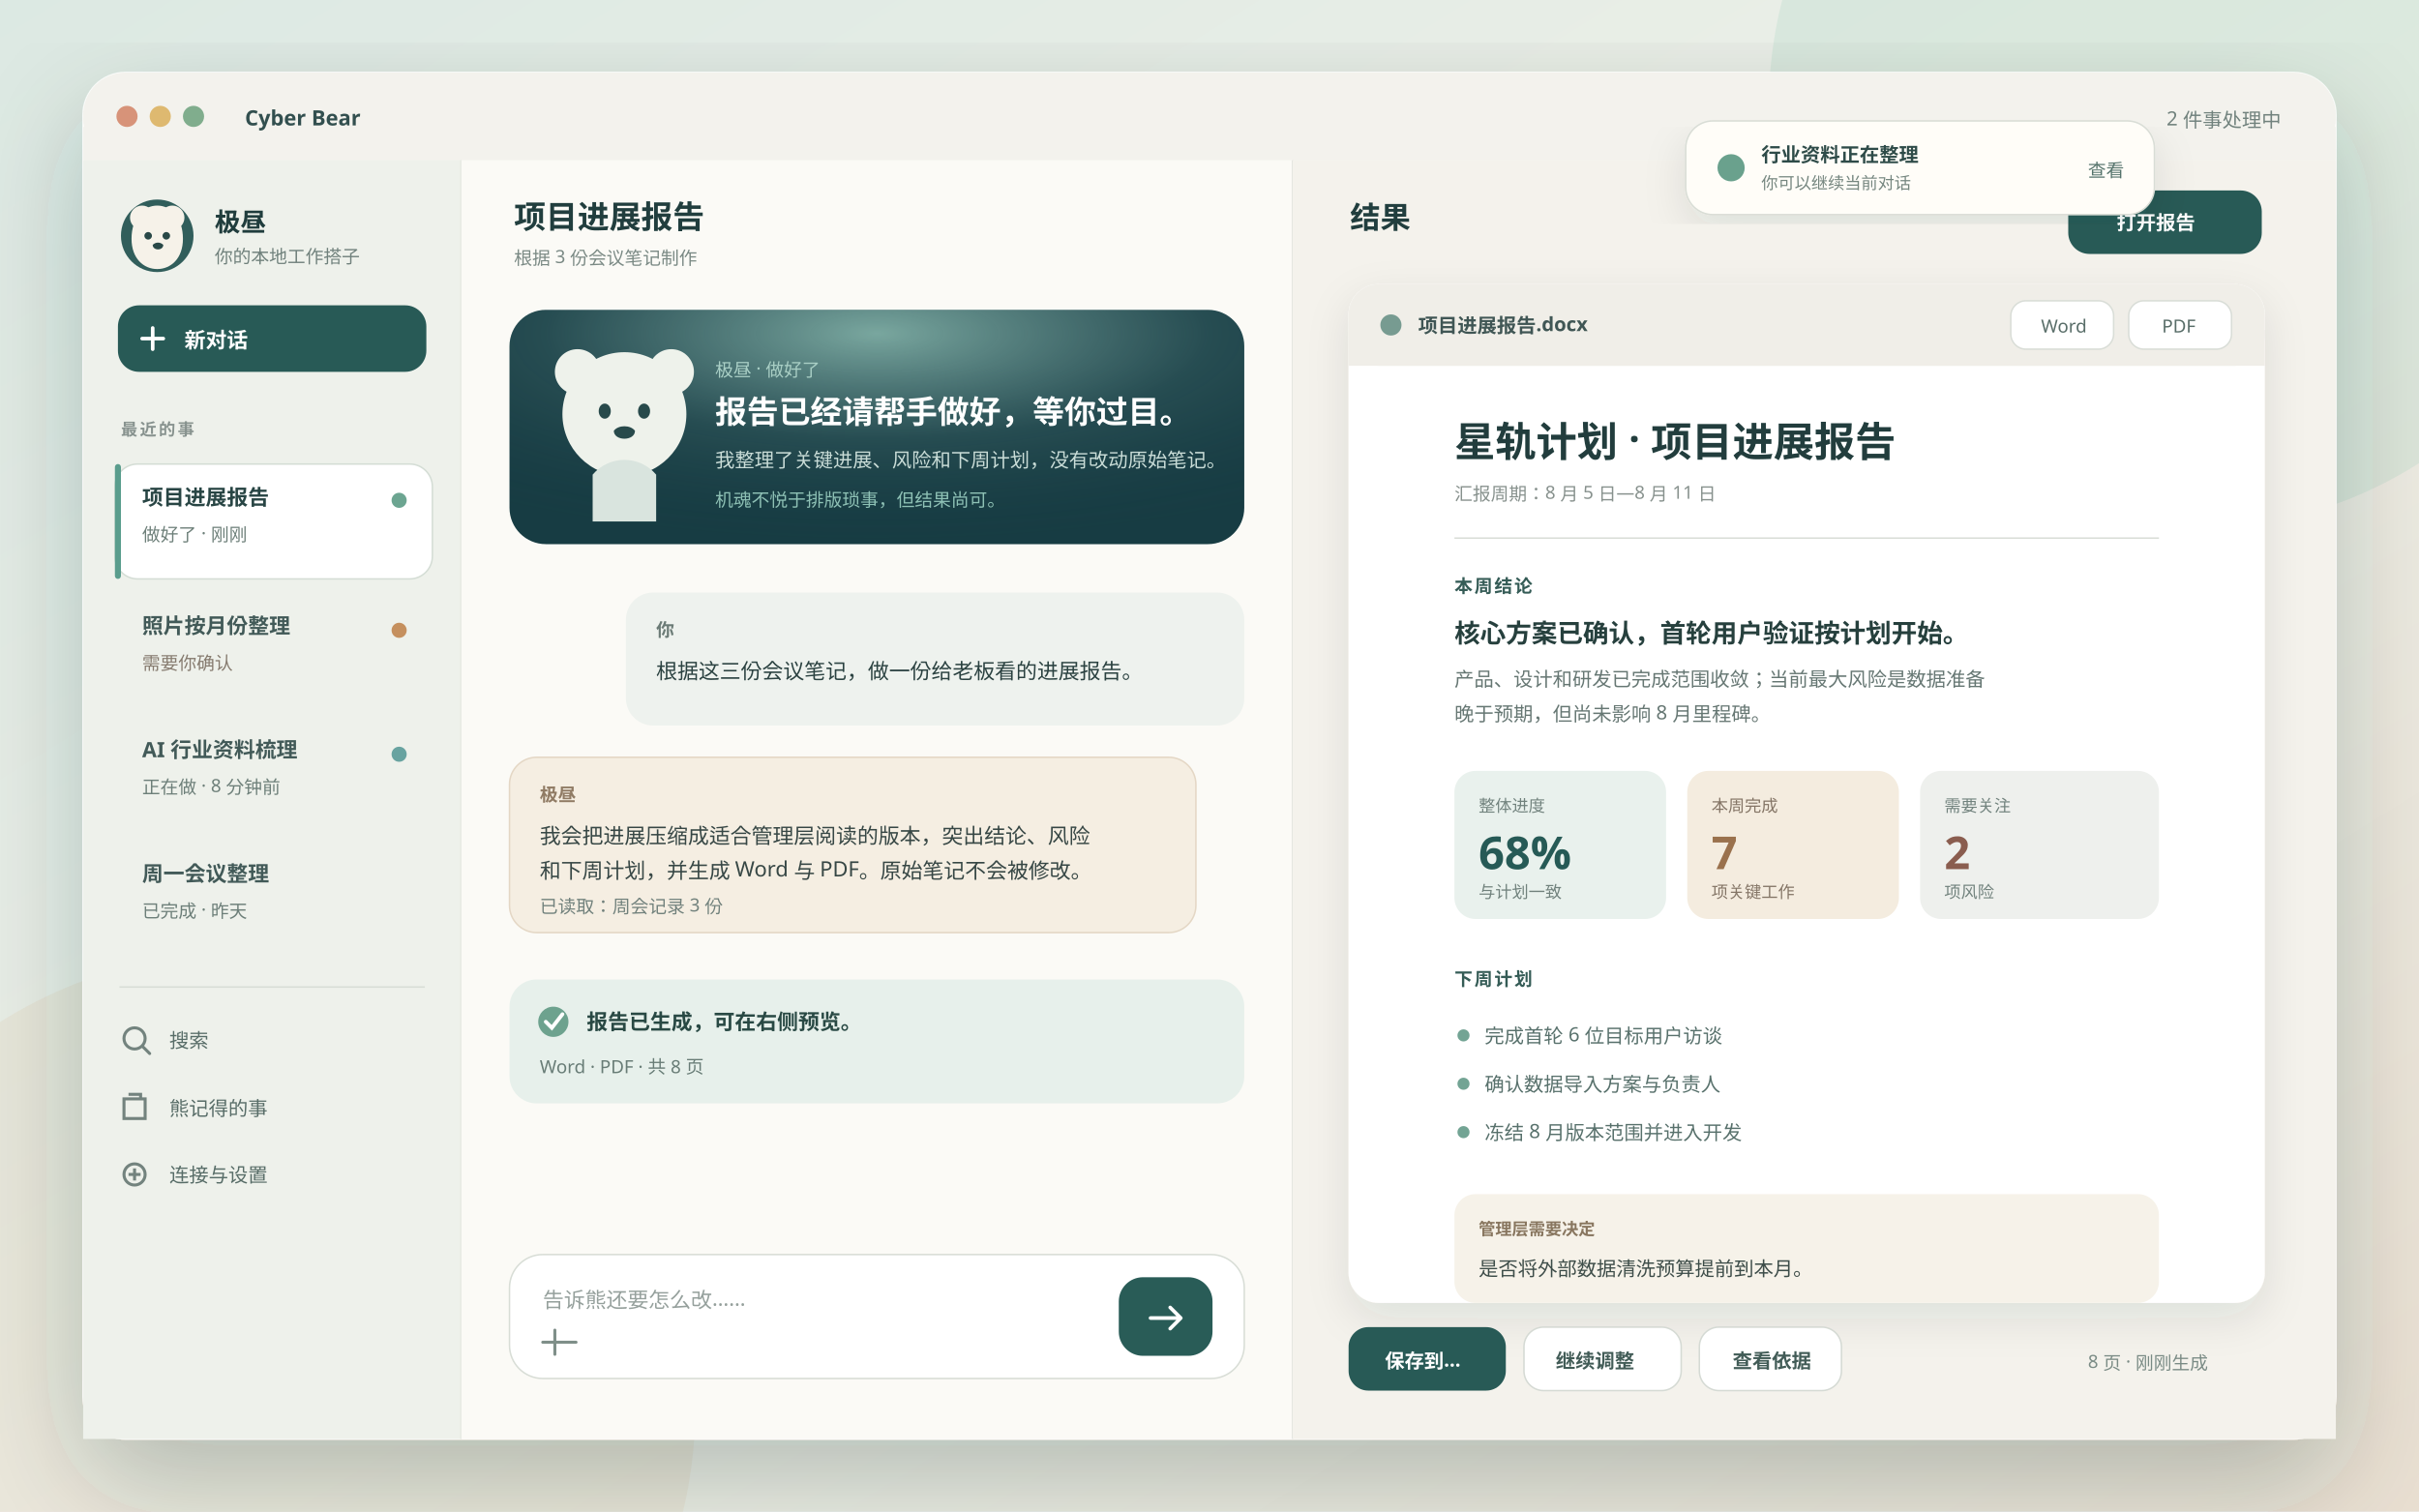
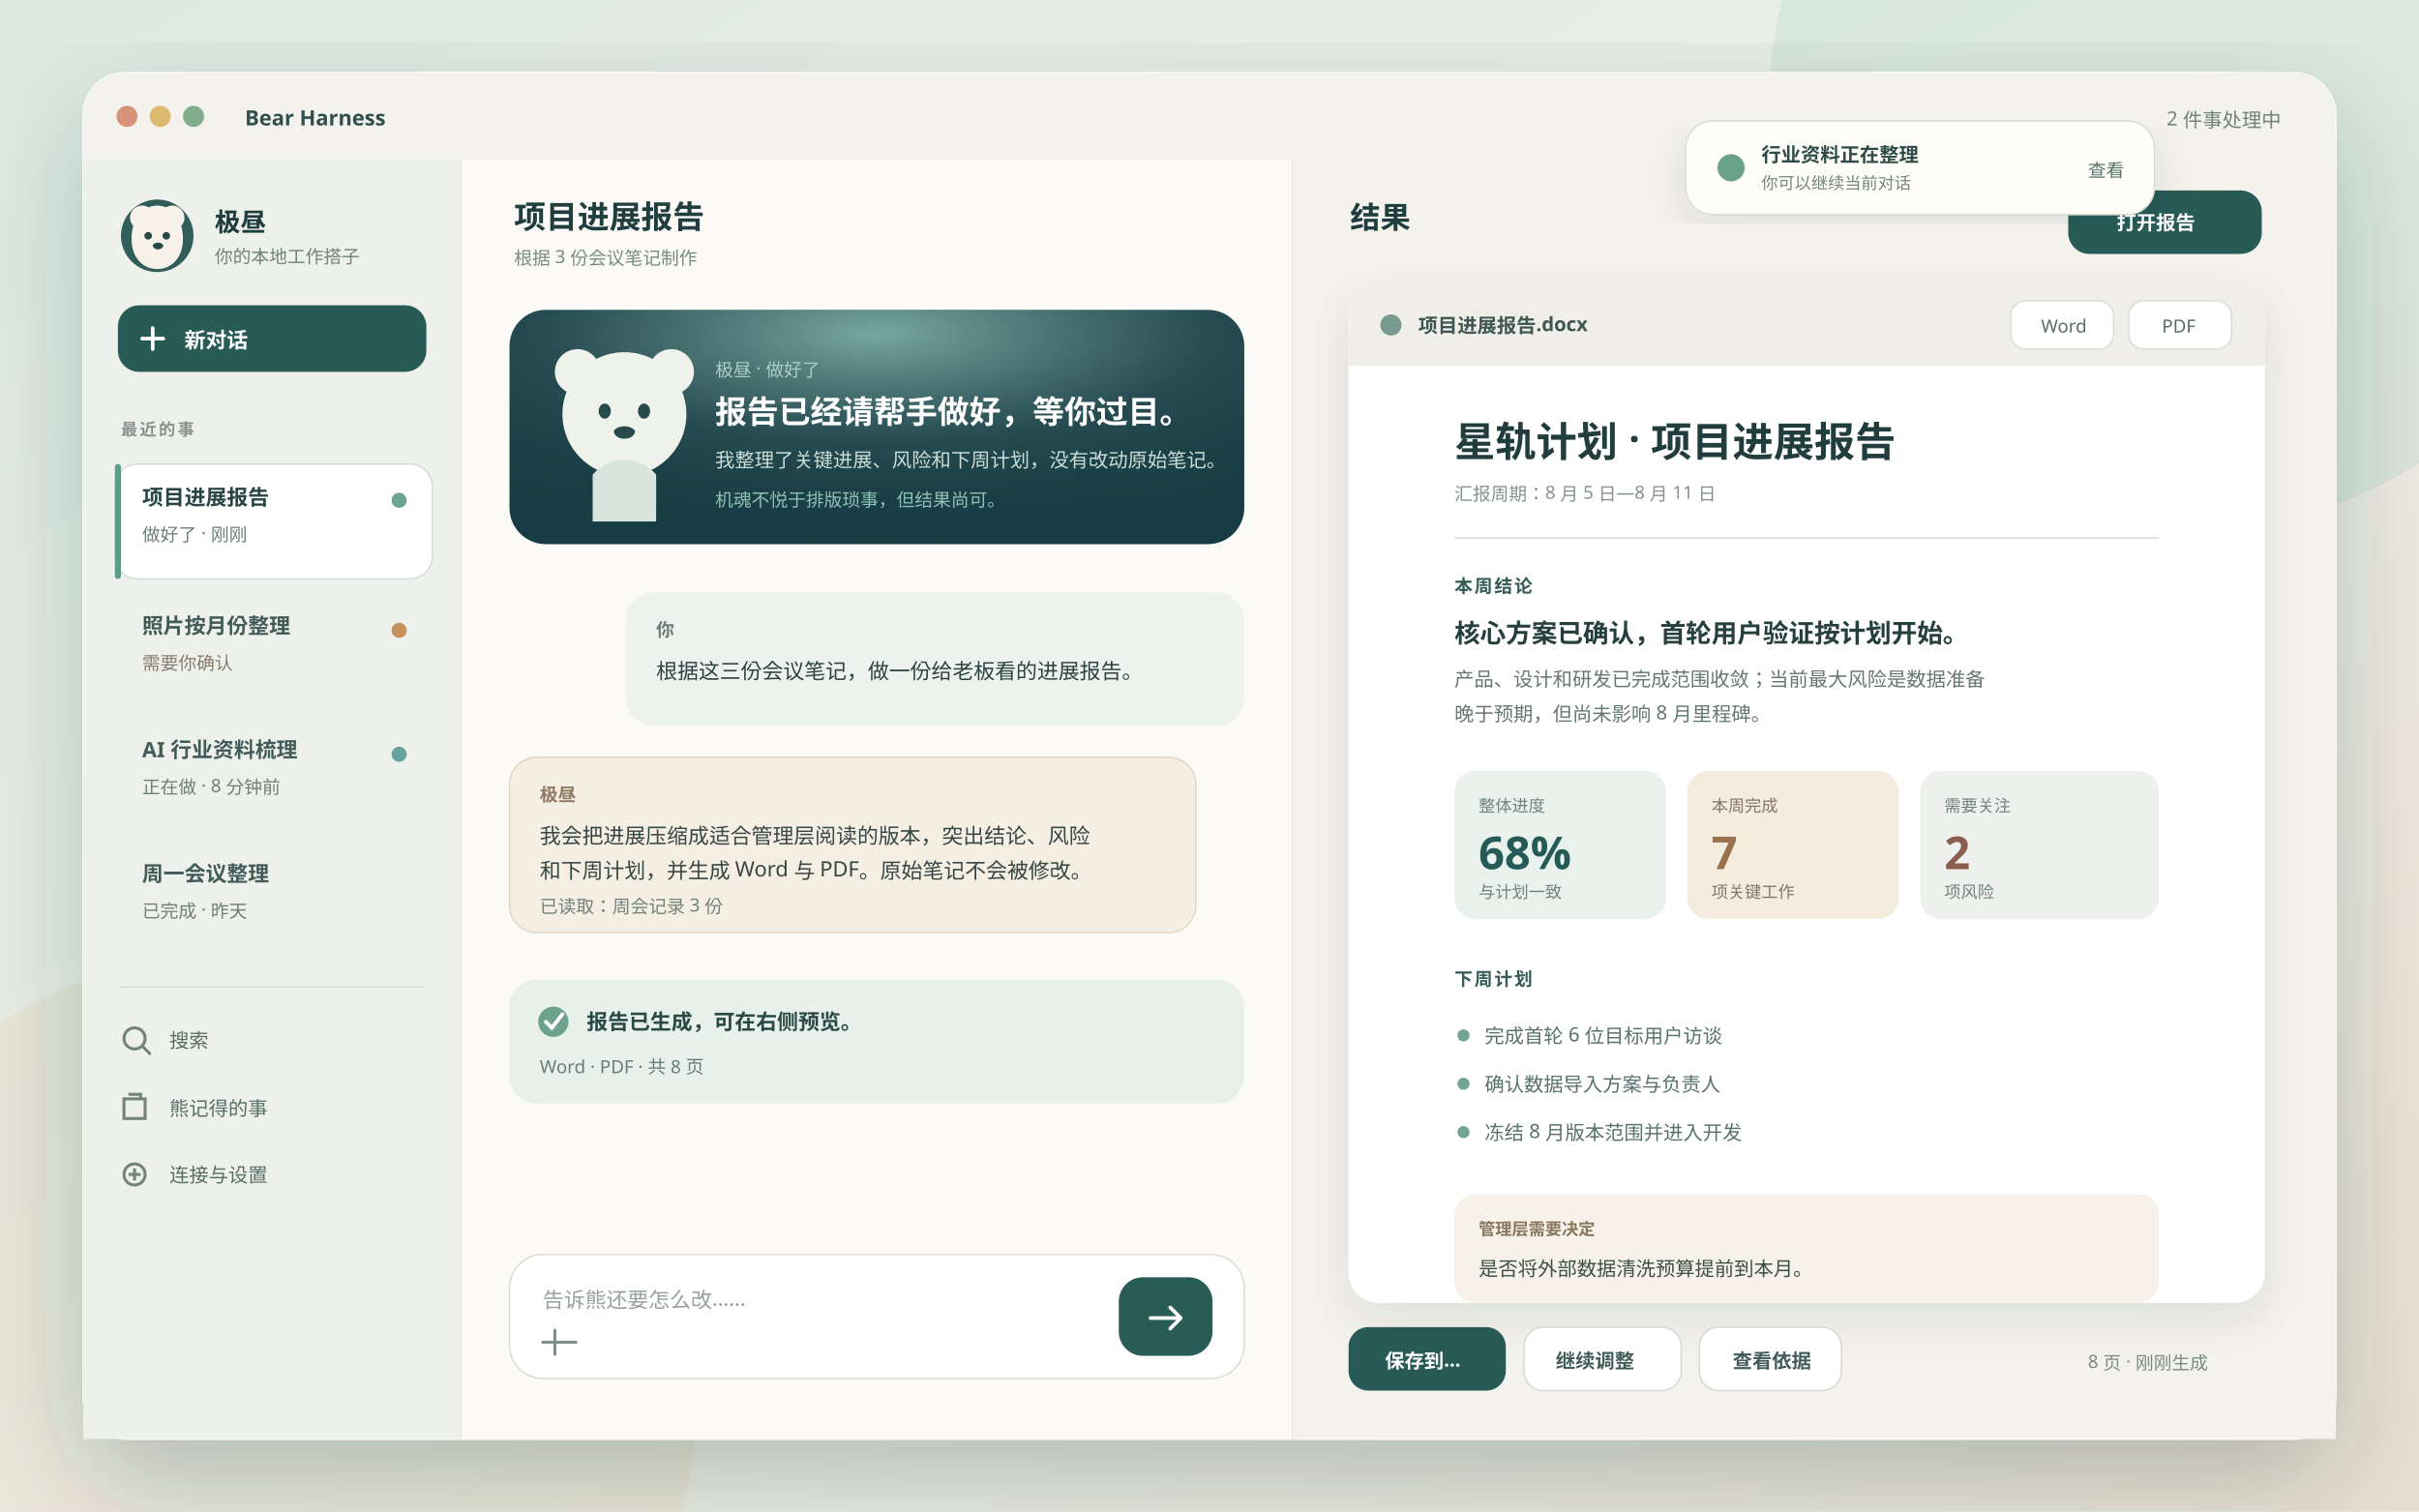
<svg xmlns="http://www.w3.org/2000/svg" width="1600" height="1000" viewBox="0 0 1600 1000" role="img" aria-labelledby="title desc">
  <defs>
    <linearGradient id="appBg" x1="0" y1="0" x2="1" y2="1">
      <stop stop-color="#dce9e3" />
      <stop offset=".52" stop-color="#eef0e8" />
      <stop offset="1" stop-color="#e9dfd1" />
    </linearGradient>
    <radialGradient id="aurora" cx="50%" cy="10%" r="90%">
      <stop stop-color="#aee0d0" stop-opacity=".65" />
      <stop offset=".5" stop-color="#9ac8c0" stop-opacity=".12" />
      <stop offset="1" stop-color="#173a42" stop-opacity="0" />
    </radialGradient>
    <filter id="windowShadow">
      <feDropShadow dx="0" dy="28" stdDeviation="36" flood-color="#1b3034" flood-opacity=".24" />
    </filter>
    <filter id="cardShadow">
      <feDropShadow dx="0" dy="10" stdDeviation="14" flood-color="#203b3e" flood-opacity=".10" />
    </filter>
  </defs>
  <rect width="1600" height="1000" fill="url(#appBg)" />
  <circle cx="1450" cy="70" r="280" fill="#8fc8b5" fill-opacity=".18" />
  <circle cx="160" cy="930" r="300" fill="#d7b892" fill-opacity=".16" />
  <g filter="url(#windowShadow)">
    <rect x="55" y="48" width="1490" height="904" rx="28" fill="#f8f7f2" stroke="#fff" stroke-opacity=".9" />
    <rect x="55" y="48" width="1490" height="58" rx="28" fill="#f3f2ed" />
    <path d="M55 84v22h1490V84" fill="#f3f2ed" />
    <circle cx="84" cy="77" r="7" fill="#d79379" />
    <circle cx="106" cy="77" r="7" fill="#deb970" />
    <circle cx="128" cy="77" r="7" fill="#80ad8d" />
-     <text x="162" y="83" fill="#33504f" font-family="system-ui,sans-serif" font-size="14" font-weight="700">Cyber Bear</text>
+     <text x="162" y="83" fill="#33504f" font-family="system-ui,sans-serif" font-size="14" font-weight="700">Bear Harness</text>
    <text x="1433" y="83" fill="#71827d" font-family="system-ui,sans-serif" font-size="13">2 件事处理中</text>
  </g>
  <g>
    <rect x="55" y="106" width="250" height="846" fill="#eef1eb" />
    <path d="M305 106v846" stroke="#d9ded6" />
    <g transform="translate(80 132)">
      <circle cx="24" cy="24" r="24" fill="#315e5b" />
      <circle cx="14" cy="12" r="8" fill="#f6f2e9" />
      <circle cx="34" cy="12" r="8" fill="#f6f2e9" />
      <path d="M7 26c0-14 8-22 17-22s17 8 17 22c0 13-8 20-17 20S7 39 7 26z" fill="#f6f2e9" />
      <circle cx="18" cy="24" r="2.5" fill="#294847" />
      <circle cx="30" cy="24" r="2.5" fill="#294847" />
      <path d="M21 30c2-2 5-2 7 0 0 4-7 4-7 0z" fill="#294847" />
      <text x="62" y="21" fill="#203d3d" font-family="system-ui,sans-serif" font-size="17" font-weight="760">极昼</text>
      <text x="62" y="42" fill="#70817c" font-family="system-ui,sans-serif" font-size="12">你的本地工作搭子</text>
    </g>
    <rect x="78" y="202" width="204" height="44" rx="14" fill="#285a56" />
    <path d="M101 217v14M94 224h14" stroke="#fff" stroke-width="2.4" stroke-linecap="round" />
    <text x="122" y="230" fill="#fff" font-family="system-ui,sans-serif" font-size="14" font-weight="700">新对话</text>
    <text x="80" y="288" fill="#87928e" font-family="system-ui,sans-serif" font-size="11" font-weight="700" letter-spacing="1.5">最近的事</text>
    <g transform="translate(76 307)">
      <rect width="210" height="76" rx="15" fill="#fff" stroke="#d4ddd5" />
      <rect width="4" height="76" rx="2" fill="#5a9d8d" />
      <text x="18" y="27" fill="#284544" font-family="system-ui,sans-serif" font-size="14" font-weight="700">项目进展报告</text>
      <text x="18" y="51" fill="#6d7f79" font-family="system-ui,sans-serif" font-size="12">做好了 · 刚刚</text>
      <circle cx="188" cy="24" r="5" fill="#6ca591" />
    </g>
    <g transform="translate(76 393)">
      <rect width="210" height="72" rx="15" fill="transparent" />
      <text x="18" y="26" fill="#425a58" font-family="system-ui,sans-serif" font-size="14" font-weight="650">照片按月份整理</text>
      <text x="18" y="50" fill="#867b6f" font-family="system-ui,sans-serif" font-size="12">需要你确认</text>
      <circle cx="188" cy="24" r="5" fill="#c5905e" />
    </g>
    <g transform="translate(76 475)">
      <rect width="210" height="72" rx="15" fill="transparent" />
      <text x="18" y="26" fill="#425a58" font-family="system-ui,sans-serif" font-size="14" font-weight="650">AI 行业资料梳理</text>
      <text x="18" y="50" fill="#6d7f79" font-family="system-ui,sans-serif" font-size="12">正在做 · 8 分钟前</text>
      <circle cx="188" cy="24" r="5" fill="#68a3a0" />
    </g>
    <g transform="translate(76 557)">
      <text x="18" y="26" fill="#425a58" font-family="system-ui,sans-serif" font-size="14" font-weight="650">周一会议整理</text>
      <text x="18" y="50" fill="#6d7f79" font-family="system-ui,sans-serif" font-size="12">已完成 · 昨天</text>
    </g>
    <path d="M79 653h202" stroke="#d7ddd6" />
    <g transform="translate(80 678)">
      <path d="M9 2a7 7 0 1 0 0 14 7 7 0 0 0 0-14zm5 12 5 5" fill="none" stroke="#73837e" stroke-width="2" stroke-linecap="round" />
      <text x="32" y="15" fill="#586d68" font-family="system-ui,sans-serif" font-size="13">搜索</text>
      <path d="M2 49h14v13H2zM5 46h8v3" fill="none" stroke="#73837e" stroke-width="2" />
      <text x="32" y="60" fill="#586d68" font-family="system-ui,sans-serif" font-size="13">熊记得的事</text>
      <circle cx="9" cy="99" r="7" fill="none" stroke="#73837e" stroke-width="2" />
      <path d="M9 95v8M5 99h8" stroke="#73837e" stroke-width="2" />
      <text x="32" y="104" fill="#586d68" font-family="system-ui,sans-serif" font-size="13">连接与设置</text>
    </g>
  </g>
  <g>
    <rect x="305" y="106" width="550" height="846" fill="#fbfaf6" />
    <path d="M855 106v846" stroke="#e0e1dc" />
    <text x="340" y="151" fill="#213e3e" font-family="system-ui,sans-serif" font-size="21" font-weight="760">项目进展报告</text>
    <text x="340" y="175" fill="#7a8984" font-family="system-ui,sans-serif" font-size="12">根据 3 份会议笔记制作</text>
    <g transform="translate(337 205)">
      <rect width="486" height="155" rx="24" fill="#173c43" />
      <rect width="486" height="155" rx="24" fill="url(#aurora)" />
      <g transform="translate(26 25)">
        <circle cx="50" cy="44" r="41" fill="#eef2eb" />
        <circle cx="19" cy="16" r="15" fill="#eef2eb" />
        <circle cx="81" cy="16" r="15" fill="#eef2eb" />
        <ellipse cx="37" cy="42" rx="4" ry="5" fill="#284a4b" />
        <ellipse cx="63" cy="42" rx="4" ry="5" fill="#284a4b" />
        <path d="M43 55c3-4 11-4 14 0 0 7-14 7-14 0z" fill="#284a4b" />
        <path d="M29 84c11-13 31-13 42 0v31H29z" fill="#d9e4de" />
      </g>
      <text x="136" y="44" fill="#a9cfc5" font-family="system-ui,sans-serif" font-size="12">极昼 · 做好了</text>
      <text x="136" y="75" fill="#fff" font-family="system-ui,sans-serif" font-size="21" font-weight="700">报告已经请帮手做好，等你过目。</text>
      <text x="136" y="104" fill="#c9dcd7" font-family="system-ui,sans-serif" font-size="13">我整理了关键进展、风险和下周计划，没有改动原始笔记。</text>
      <text x="136" y="130" fill="#8ec1b5" font-family="system-ui,sans-serif" font-size="12">机魂不悦于排版琐事，但结果尚可。</text>
    </g>
    <g transform="translate(414 392)">
      <rect width="409" height="88" rx="18" fill="#eef2ee" />
      <text x="20" y="29" fill="#6b7b76" font-family="system-ui,sans-serif" font-size="12" font-weight="700">你</text>
      <text x="20" y="57" fill="#2b4241" font-family="system-ui,sans-serif" font-size="14">根据这三份会议笔记，做一份给老板看的进展报告。</text>
    </g>
    <g transform="translate(337 501)">
      <rect width="454" height="116" rx="18" fill="#f5eee2" stroke="#e4d7c5" />
      <text x="20" y="29" fill="#907b64" font-family="system-ui,sans-serif" font-size="12" font-weight="700">极昼</text>
      <text x="20" y="57" fill="#374745" font-family="system-ui,sans-serif" font-size="14">我会把进展压缩成适合管理层阅读的版本，突出结论、风险</text>
      <text x="20" y="80" fill="#374745" font-family="system-ui,sans-serif" font-size="14">和下周计划，并生成 Word 与 PDF。原始笔记不会被修改。</text>
      <text x="20" y="103" fill="#71817c" font-family="system-ui,sans-serif" font-size="12">已读取：周会记录 3 份</text>
    </g>
    <g transform="translate(337 648)">
      <rect width="486" height="82" rx="18" fill="#e7f0eb" />
      <circle cx="29" cy="28" r="10" fill="#6da28e" />
      <path d="M24 28l4 4 7-9" fill="none" stroke="#fff" stroke-width="2.5" stroke-linecap="round" />
      <text x="51" y="33" fill="#294944" font-family="system-ui,sans-serif" font-size="14" font-weight="700">报告已生成，可在右侧预览。</text>
      <text x="20" y="62" fill="#687c76" font-family="system-ui,sans-serif" font-size="12">Word · PDF · 共 8 页</text>
    </g>
    <g transform="translate(337 830)">
      <rect width="486" height="82" rx="22" fill="#fff" stroke="#d8ddd6" />
      <text x="22" y="35" fill="#95a09c" font-family="system-ui,sans-serif" font-size="14">告诉熊还要怎么改……</text>
      <rect x="403" y="15" width="62" height="52" rx="16" fill="#295c57" />
      <path d="M424 42h19M437 35l7 7-7 7" fill="none" stroke="#fff" stroke-width="2.4" stroke-linecap="round" stroke-linejoin="round" />
      <path d="M22 58h22M30 50v16" stroke="#7f8f89" stroke-width="2" stroke-linecap="round" />
    </g>
  </g>
  <g>
    <rect x="855" y="106" width="690" height="846" fill="#f4f2ec" />
    <text x="893" y="151" fill="#213e3e" font-family="system-ui,sans-serif" font-size="20" font-weight="760">结果</text>
    <rect x="1368" y="126" width="128" height="42" rx="14" fill="#285a56" />
    <text x="1400" y="152" fill="#fff" font-family="system-ui,sans-serif" font-size="13" font-weight="700">打开报告</text>
    <g transform="translate(892 188)" filter="url(#cardShadow)">
      <rect width="606" height="674" rx="20" fill="#fff" />
      <rect x="0" width="606" height="54" rx="20" fill="#f0eee8" />
      <path d="M0 30v24h606V30" fill="#f0eee8" />
      <circle cx="28" cy="27" r="7" fill="#779b91" />
      <text x="46" y="32" fill="#405654" font-family="system-ui,sans-serif" font-size="13" font-weight="700">项目进展报告.docx</text>
      <rect x="438" y="11" width="68" height="32" rx="10" fill="#fff" stroke="#d9ddd7" />
      <text x="458" y="32" fill="#586d68" font-family="system-ui,sans-serif" font-size="12">Word</text>
      <rect x="516" y="11" width="68" height="32" rx="10" fill="#fff" stroke="#d9ddd7" />
      <text x="538" y="32" fill="#586d68" font-family="system-ui,sans-serif" font-size="12">PDF</text>
      <g transform="translate(70 82)">
        <text x="0" y="32" fill="#203d3c" font-family="Georgia,'Songti SC',serif" font-size="27" font-weight="700">星轨计划 · 项目进展报告</text>
        <text x="0" y="61" fill="#87918d" font-family="system-ui,sans-serif" font-size="12">汇报周期：8 月 5 日—8 月 11 日</text>
        <path d="M0 86h466" stroke="#d9ddd7" />
        <text x="0" y="122" fill="#345b56" font-family="system-ui,sans-serif" font-size="12" font-weight="800" letter-spacing="1.2">本周结论</text>
        <text x="0" y="155" fill="#263f3e" font-family="system-ui,sans-serif" font-size="17" font-weight="700">核心方案已确认，首轮用户验证按计划开始。</text>
        <text x="0" y="184" fill="#667773" font-family="system-ui,sans-serif" font-size="13">产品、设计和研发已完成范围收敛；当前最大风险是数据准备</text>
        <text x="0" y="207" fill="#667773" font-family="system-ui,sans-serif" font-size="13">晚于预期，但尚未影响 8 月里程碑。</text>
        <g transform="translate(0 240)">
          <rect width="140" height="98" rx="14" fill="#e9f1ed" />
          <text x="16" y="27" fill="#71827d" font-family="system-ui,sans-serif" font-size="11">整体进度</text>
          <text x="16" y="65" fill="#285a56" font-family="system-ui,sans-serif" font-size="30" font-weight="780">68%</text>
          <text x="16" y="84" fill="#71827d" font-family="system-ui,sans-serif" font-size="11">与计划一致</text>
          <rect x="154" width="140" height="98" rx="14" fill="#f4ecdf" />
          <text x="170" y="27" fill="#847566" font-family="system-ui,sans-serif" font-size="11">本周完成</text>
          <text x="170" y="65" fill="#9a714e" font-family="system-ui,sans-serif" font-size="30" font-weight="780">7</text>
          <text x="170" y="84" fill="#847566" font-family="system-ui,sans-serif" font-size="11">项关键工作</text>
          <rect x="308" width="158" height="98" rx="14" fill="#eef0ed" />
          <text x="324" y="27" fill="#71827d" font-family="system-ui,sans-serif" font-size="11">需要关注</text>
          <text x="324" y="65" fill="#8a5d4f" font-family="system-ui,sans-serif" font-size="30" font-weight="780">2</text>
          <text x="324" y="84" fill="#71827d" font-family="system-ui,sans-serif" font-size="11">项风险</text>
        </g>
        <text x="0" y="382" fill="#345b56" font-family="system-ui,sans-serif" font-size="12" font-weight="800" letter-spacing="1.2">下周计划</text>
        <g fill="#58716c" font-family="system-ui,sans-serif" font-size="13">
          <circle cx="6" cy="415" r="4" fill="#73a494" />
          <text x="20" y="420">完成首轮 6 位目标用户访谈</text>
          <circle cx="6" cy="447" r="4" fill="#73a494" />
          <text x="20" y="452">确认数据导入方案与负责人</text>
          <circle cx="6" cy="479" r="4" fill="#73a494" />
          <text x="20" y="484">冻结 8 月版本范围并进入开发</text>
        </g>
        <rect x="0" y="520" width="466" height="72" rx="14" fill="#f6f2e9" />
        <text x="16" y="547" fill="#88765f" font-family="system-ui,sans-serif" font-size="11" font-weight="700">管理层需要决定</text>
        <text x="16" y="574" fill="#3e4d49" font-family="system-ui,sans-serif" font-size="13">是否将外部数据清洗预算提前到本月。</text>
      </g>
    </g>
    <g transform="translate(892 878)">
      <rect width="104" height="42" rx="13" fill="#285a56" />
      <text x="24" y="27" fill="#fff" font-family="system-ui,sans-serif" font-size="13" font-weight="700">保存到…</text>
      <rect x="116" width="104" height="42" rx="13" fill="#fff" stroke="#d5dad4" />
      <text x="137" y="27" fill="#425c57" font-family="system-ui,sans-serif" font-size="13" font-weight="650">继续调整</text>
      <rect x="232" width="94" height="42" rx="13" fill="#fff" stroke="#d5dad4" />
      <text x="254" y="27" fill="#425c57" font-family="system-ui,sans-serif" font-size="13" font-weight="650">查看依据</text>
      <text x="489" y="27" fill="#7a8b85" font-family="system-ui,sans-serif" font-size="12">8 页 · 刚刚生成</text>
    </g>
  </g>
  <g transform="translate(1115 80)" filter="url(#cardShadow)">
    <rect width="310" height="62" rx="18" fill="#fffdf8" stroke="#d9ddd6" />
    <circle cx="30" cy="31" r="9" fill="#6aa18d" />
    <text x="50" y="27" fill="#2f4c48" font-family="system-ui,sans-serif" font-size="13" font-weight="700">行业资料正在整理</text>
    <text x="50" y="45" fill="#75867f" font-family="system-ui,sans-serif" font-size="11">你可以继续当前对话</text>
    <text x="266" y="37" fill="#55736c" font-family="system-ui,sans-serif" font-size="12">查看</text>
  </g>
</svg>
